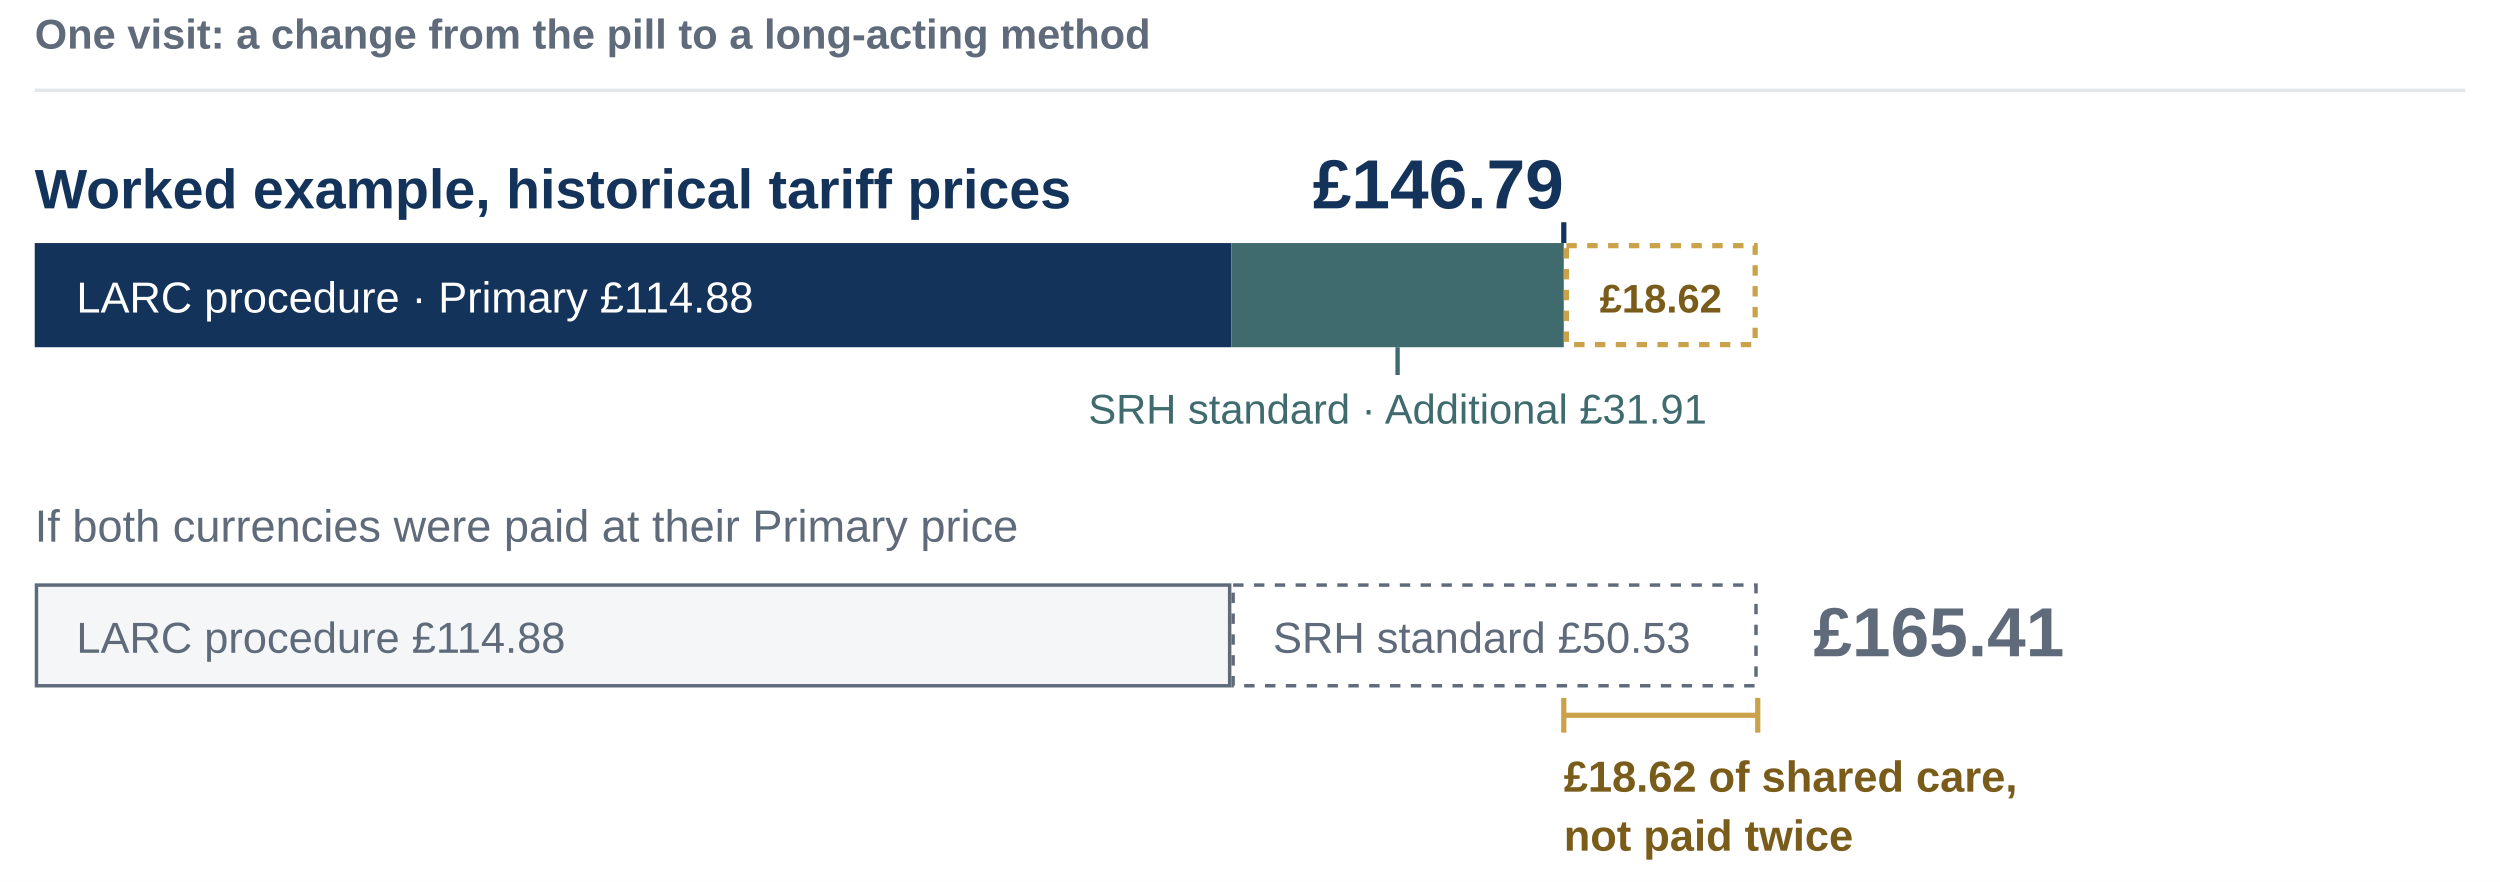
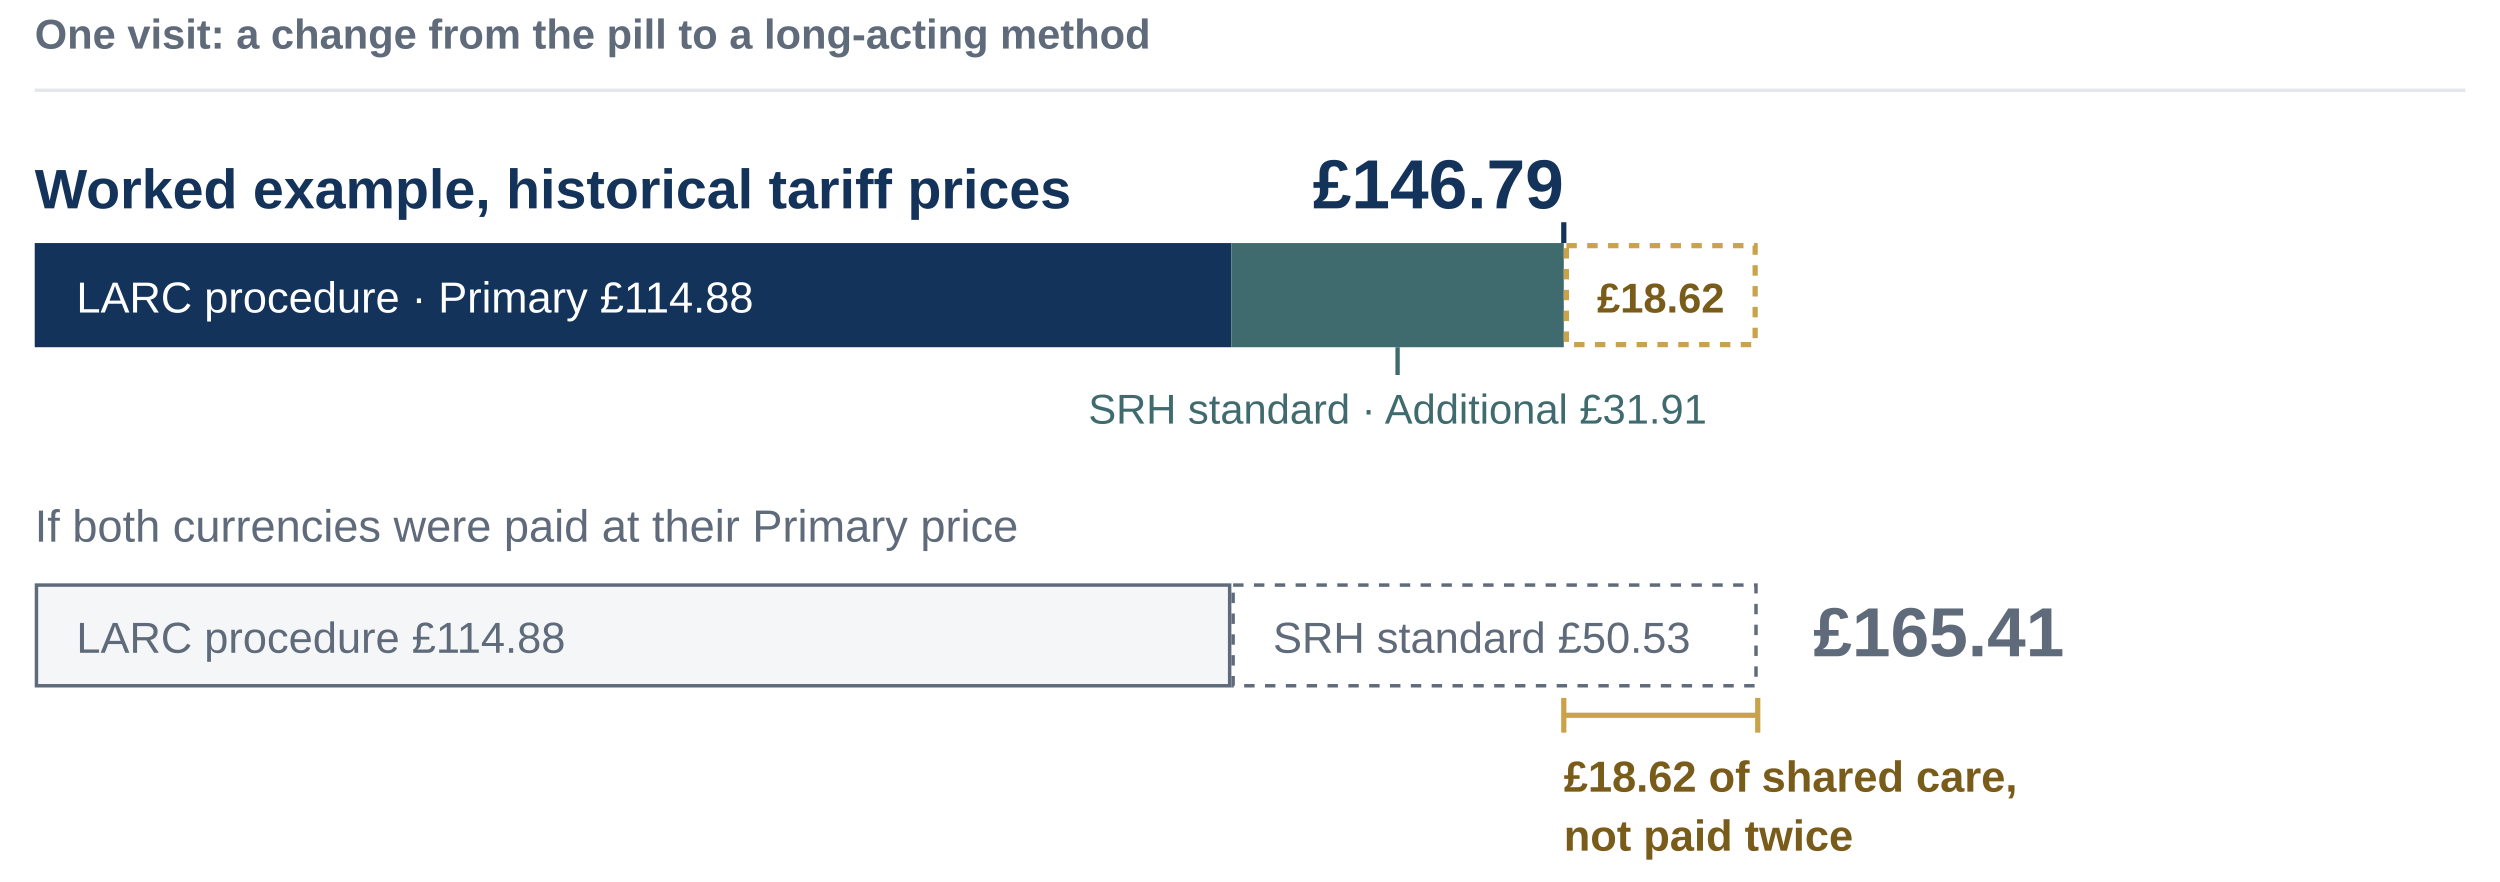
<svg xmlns="http://www.w3.org/2000/svg" viewBox="0 0 720 254" width="720" height="254" role="img" aria-label="One visit, historical tariff prices: the LARC procedure is paid at its Primary price of £114.88 and SRH standard at its Additional price of £31.91, a total of £146.79, rather than £165.41 if both were paid at their Primary price. The £18.62 difference is shared care, not paid twice." font-family="Arial, Helvetica, sans-serif">
  <rect width="720" height="254" fill="#ffffff" />
  <text x="10" y="14" font-size="12" font-weight="bold" fill="#5f6b7a">One visit: a change from the pill to a long-acting method</text>
  <line x1="10" y1="26" x2="710" y2="26" stroke="#e3e6ea" stroke-width="1" />
  <text x="10" y="60" font-size="16" font-weight="bold" fill="#14335a">Worked example, historical tariff prices</text>
  <rect x="10" y="70" width="344.64" height="30" fill="#14335a" />
  <text x="22" y="90" font-size="12.5" fill="#ffffff">LARC procedure · Primary £114.88</text>
  <rect x="354.64" y="70" width="95.73" height="30" fill="#3f6b6e" />
  <rect x="451.12" y="70.75" width="54.36" height="28.5" fill="#ffffff" stroke="#c9a24a" stroke-width="1.5" stroke-dasharray="3 3" />
-   <text x="478.3" y="90" font-size="11.5" text-anchor="middle" font-weight="bold" fill="#7a5c1a">£18.62</text>
+   <text x="478.3" y="90" font-size="12" text-anchor="middle" font-weight="bold" fill="#7a5c1a">£18.62</text>
  <text x="450.37" y="60" font-size="20" text-anchor="end" font-weight="bold" fill="#14335a">£146.79</text>
  <line x1="450.37" y1="64" x2="450.37" y2="70" stroke="#14335a" stroke-width="1.5" />
  <line x1="402.505" y1="100" x2="402.505" y2="108" stroke="#3f6b6e" stroke-width="1.25" />
  <text x="402.505" y="122" font-size="12" text-anchor="middle" fill="#3f6b6e">SRH standard · Additional £31.91</text>
  <text x="10" y="156" font-size="13" fill="#5f6b7a">If both currencies were paid at their Primary price</text>
  <rect x="10.5" y="168.5" width="343.64" height="29" fill="#f4f6f8" stroke="#5f6b7a" stroke-width="1" />
  <text x="22" y="188" font-size="12.5" fill="#5f6b7a">LARC procedure £114.88</text>
  <rect x="355.14" y="168.5" width="150.59" height="29" fill="#ffffff" stroke="#5f6b7a" stroke-width="1" stroke-dasharray="3 3" />
  <text x="366.64" y="188" font-size="12.5" fill="#5f6b7a">SRH standard £50.53</text>
  <text x="522.23" y="189" font-size="20" font-weight="bold" fill="#5f6b7a">£165.41</text>
  <line x1="450.37" y1="206" x2="506.23" y2="206" stroke="#c9a24a" stroke-width="1.5" />
  <line x1="450.37" y1="201" x2="450.37" y2="211" stroke="#c9a24a" stroke-width="1.5" />
  <line x1="506.23" y1="201" x2="506.23" y2="211" stroke="#c9a24a" stroke-width="1.5" />
  <text x="450.37" y="228" font-size="12.5" font-weight="bold" fill="#7a5c1a">£18.62 of shared care,</text>
  <text x="450.37" y="245" font-size="12.5" font-weight="bold" fill="#7a5c1a">not paid twice</text>
</svg>
